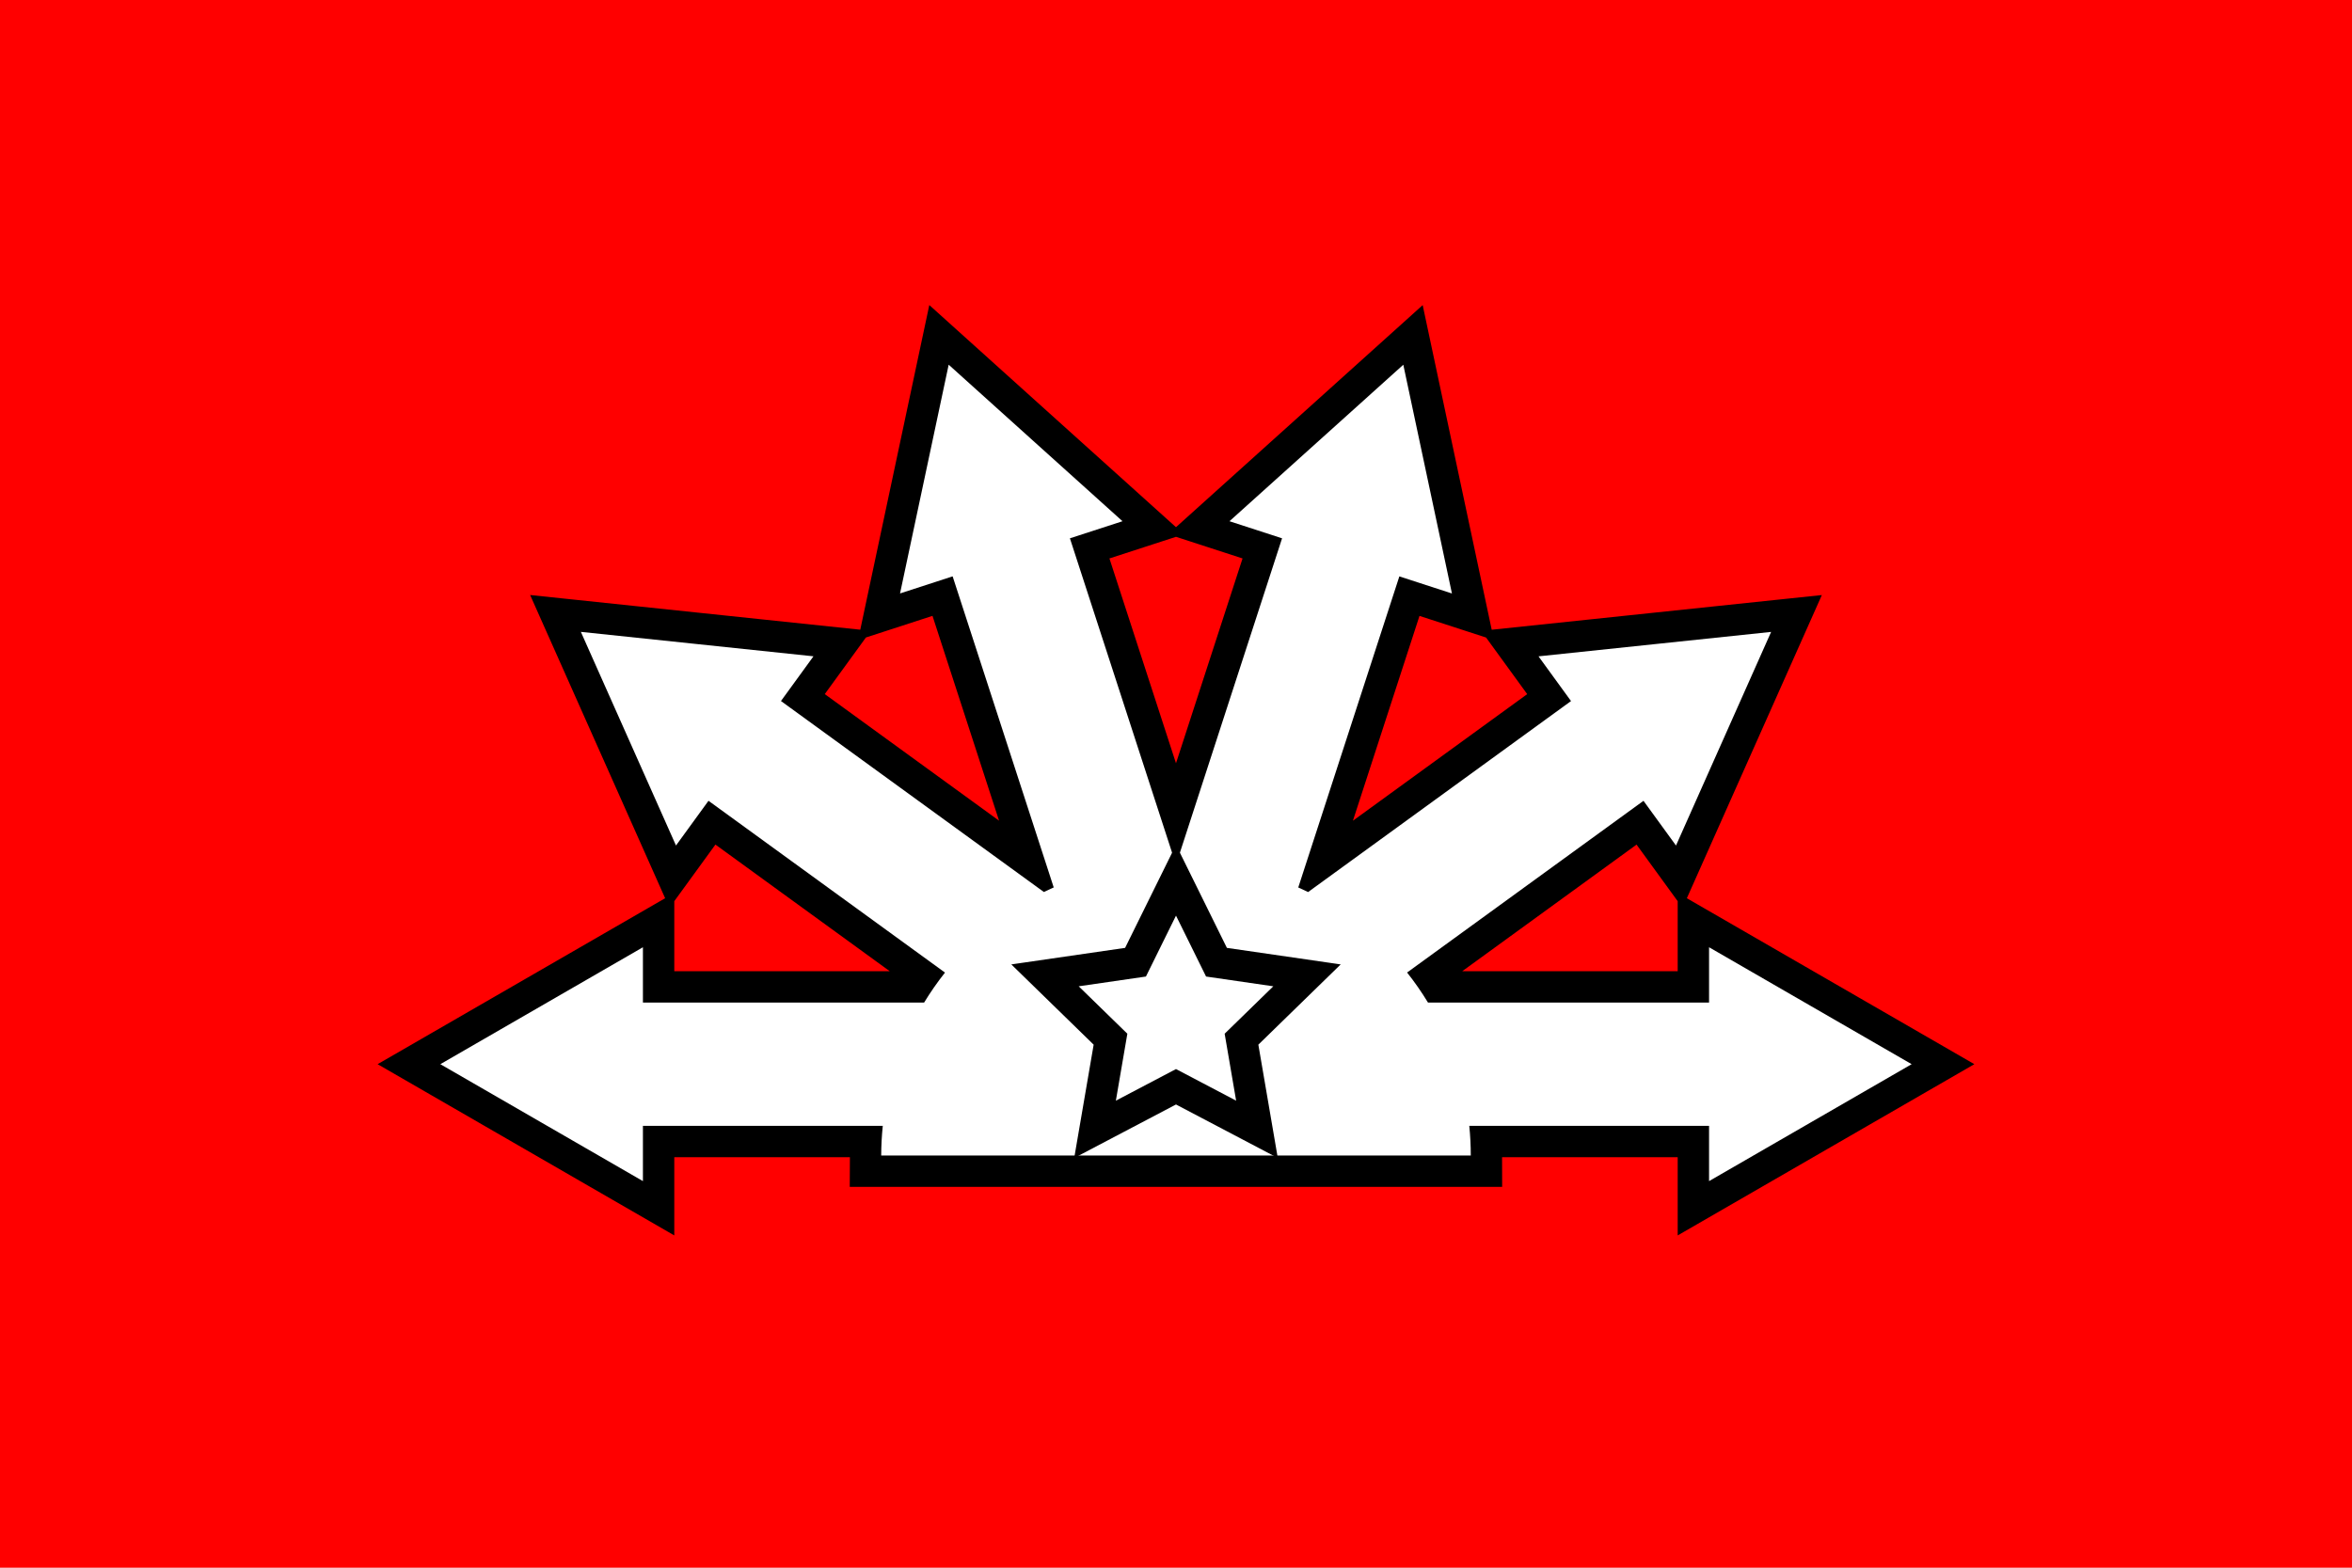
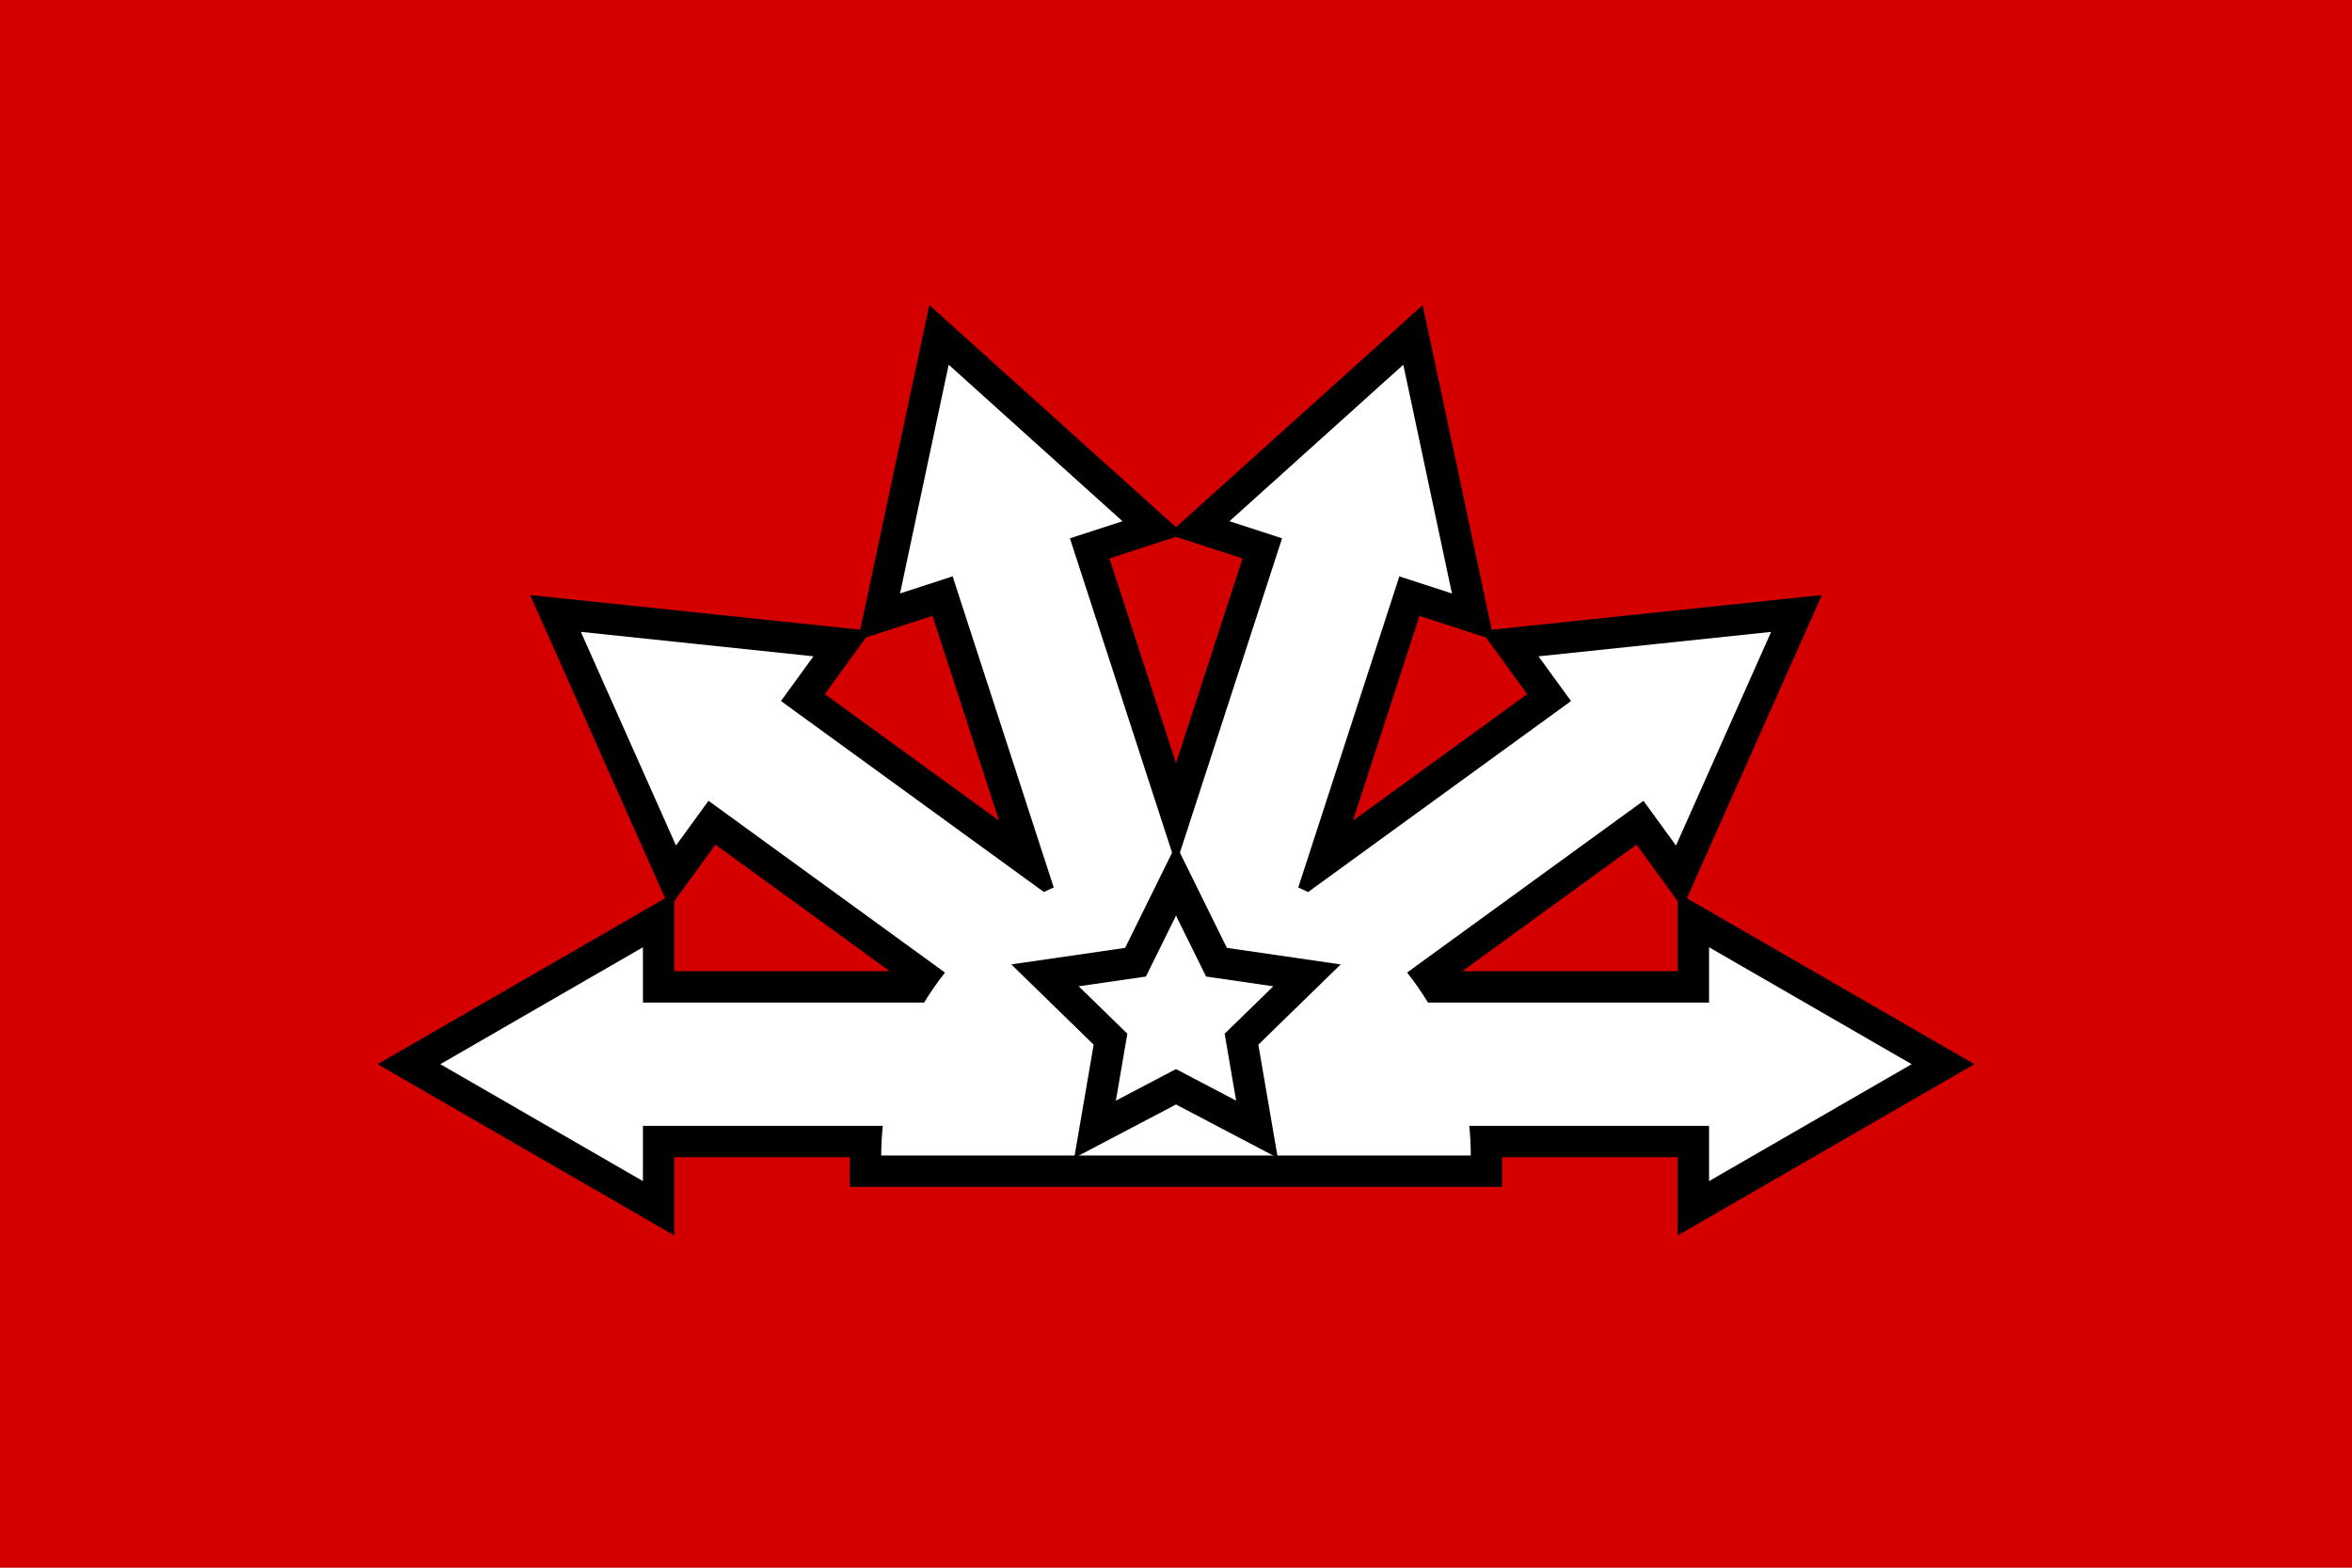
<svg xmlns="http://www.w3.org/2000/svg" width="150mm" height="100mm" viewBox="0 0 150 100" version="1.1" id="svg5">
  <defs id="defs2" />
  <g id="layer1" transform="translate(-10.64516,-60.67765)">
-     <rect style="fill:#ff0000;fill-opacity:1;stroke:none;stroke-width:6.388;stroke-linecap:round;stroke-linejoin:round" id="rect401" width="150" height="100" x="10.645" y="60.678" />
+     <rect style="fill:#d40000;fill-opacity:1;stroke:none;stroke-width:6.388;stroke-linecap:round;stroke-linejoin:round" id="rect401" width="150" height="100" x="10.645" y="60.678" />
    <g id="g691" transform="matrix(1.299011,0,0,1.299011,-31.00915,-131.6579)">
      <path id="rect745" style="fill:#ffffff;stroke:#000000;stroke-width:3.079;stroke-dasharray:none;paint-order:stroke markers fill" d="m 78.642,165.972 -1.194,5.616 -1.194,5.616 2.582,-0.839 4.963,15.275 a 14.473,14.473 0 0 0 -0.483,0.225 l -12.908,-9.378 1.596,-2.196 -5.71,-0.6 -5.71,-0.6 2.335,5.245 2.335,5.246 1.596,-2.196 11.611,8.436 a 14.473,14.473 0 0 0 -1.024,1.471 H 63.631 v -2.715 l -4.973,2.871 -4.973,2.871 4.973,2.871 4.973,2.871 v -2.715 h 11.776 a 14.473,14.473 0 0 0 -0.078,1.457 h 28.946 a 14.473,14.473 0 0 0 -0.074,-1.457 h 11.772 v 2.715 l 4.973,-2.871 4.973,-2.871 -4.973,-2.871 -4.973,-2.871 v 2.715 h -13.8 a 14.473,14.473 0 0 0 -1.025,-1.474 l 11.606,-8.432 1.596,2.196 2.335,-5.245 2.335,-5.245 -5.71,0.6 -5.71,0.6 1.596,2.196 -12.908,9.378 a 14.473,14.473 0 0 0 -0.483,-0.225 l 4.963,-15.275 2.582,0.839 -1.194,-5.616 -1.194,-5.616 -4.267,3.842 -4.267,3.842 2.582,0.839 -5.146,15.838 a 14.473,14.473 0 0 0 -0.124,0 l -5.146,-15.838 2.582,-0.839 -4.267,-3.842 z" />
      <path style="fill:#ffffff;stroke:#000000;stroke-width:94.66;stroke-dasharray:none;paint-order:stroke markers fill" id="path1671" d="m -2393.552,-0.747 45.381,91.952 101.475,14.745 -73.428,71.574 17.334,101.065 -90.762,-47.716 -90.762,47.716 17.334,-101.065 -73.428,-71.574 101.475,-14.745 z" transform="matrix(0.03252983,0,0,0.03252983,167.6643,193.0492)" />
    </g>
  </g>
</svg>
